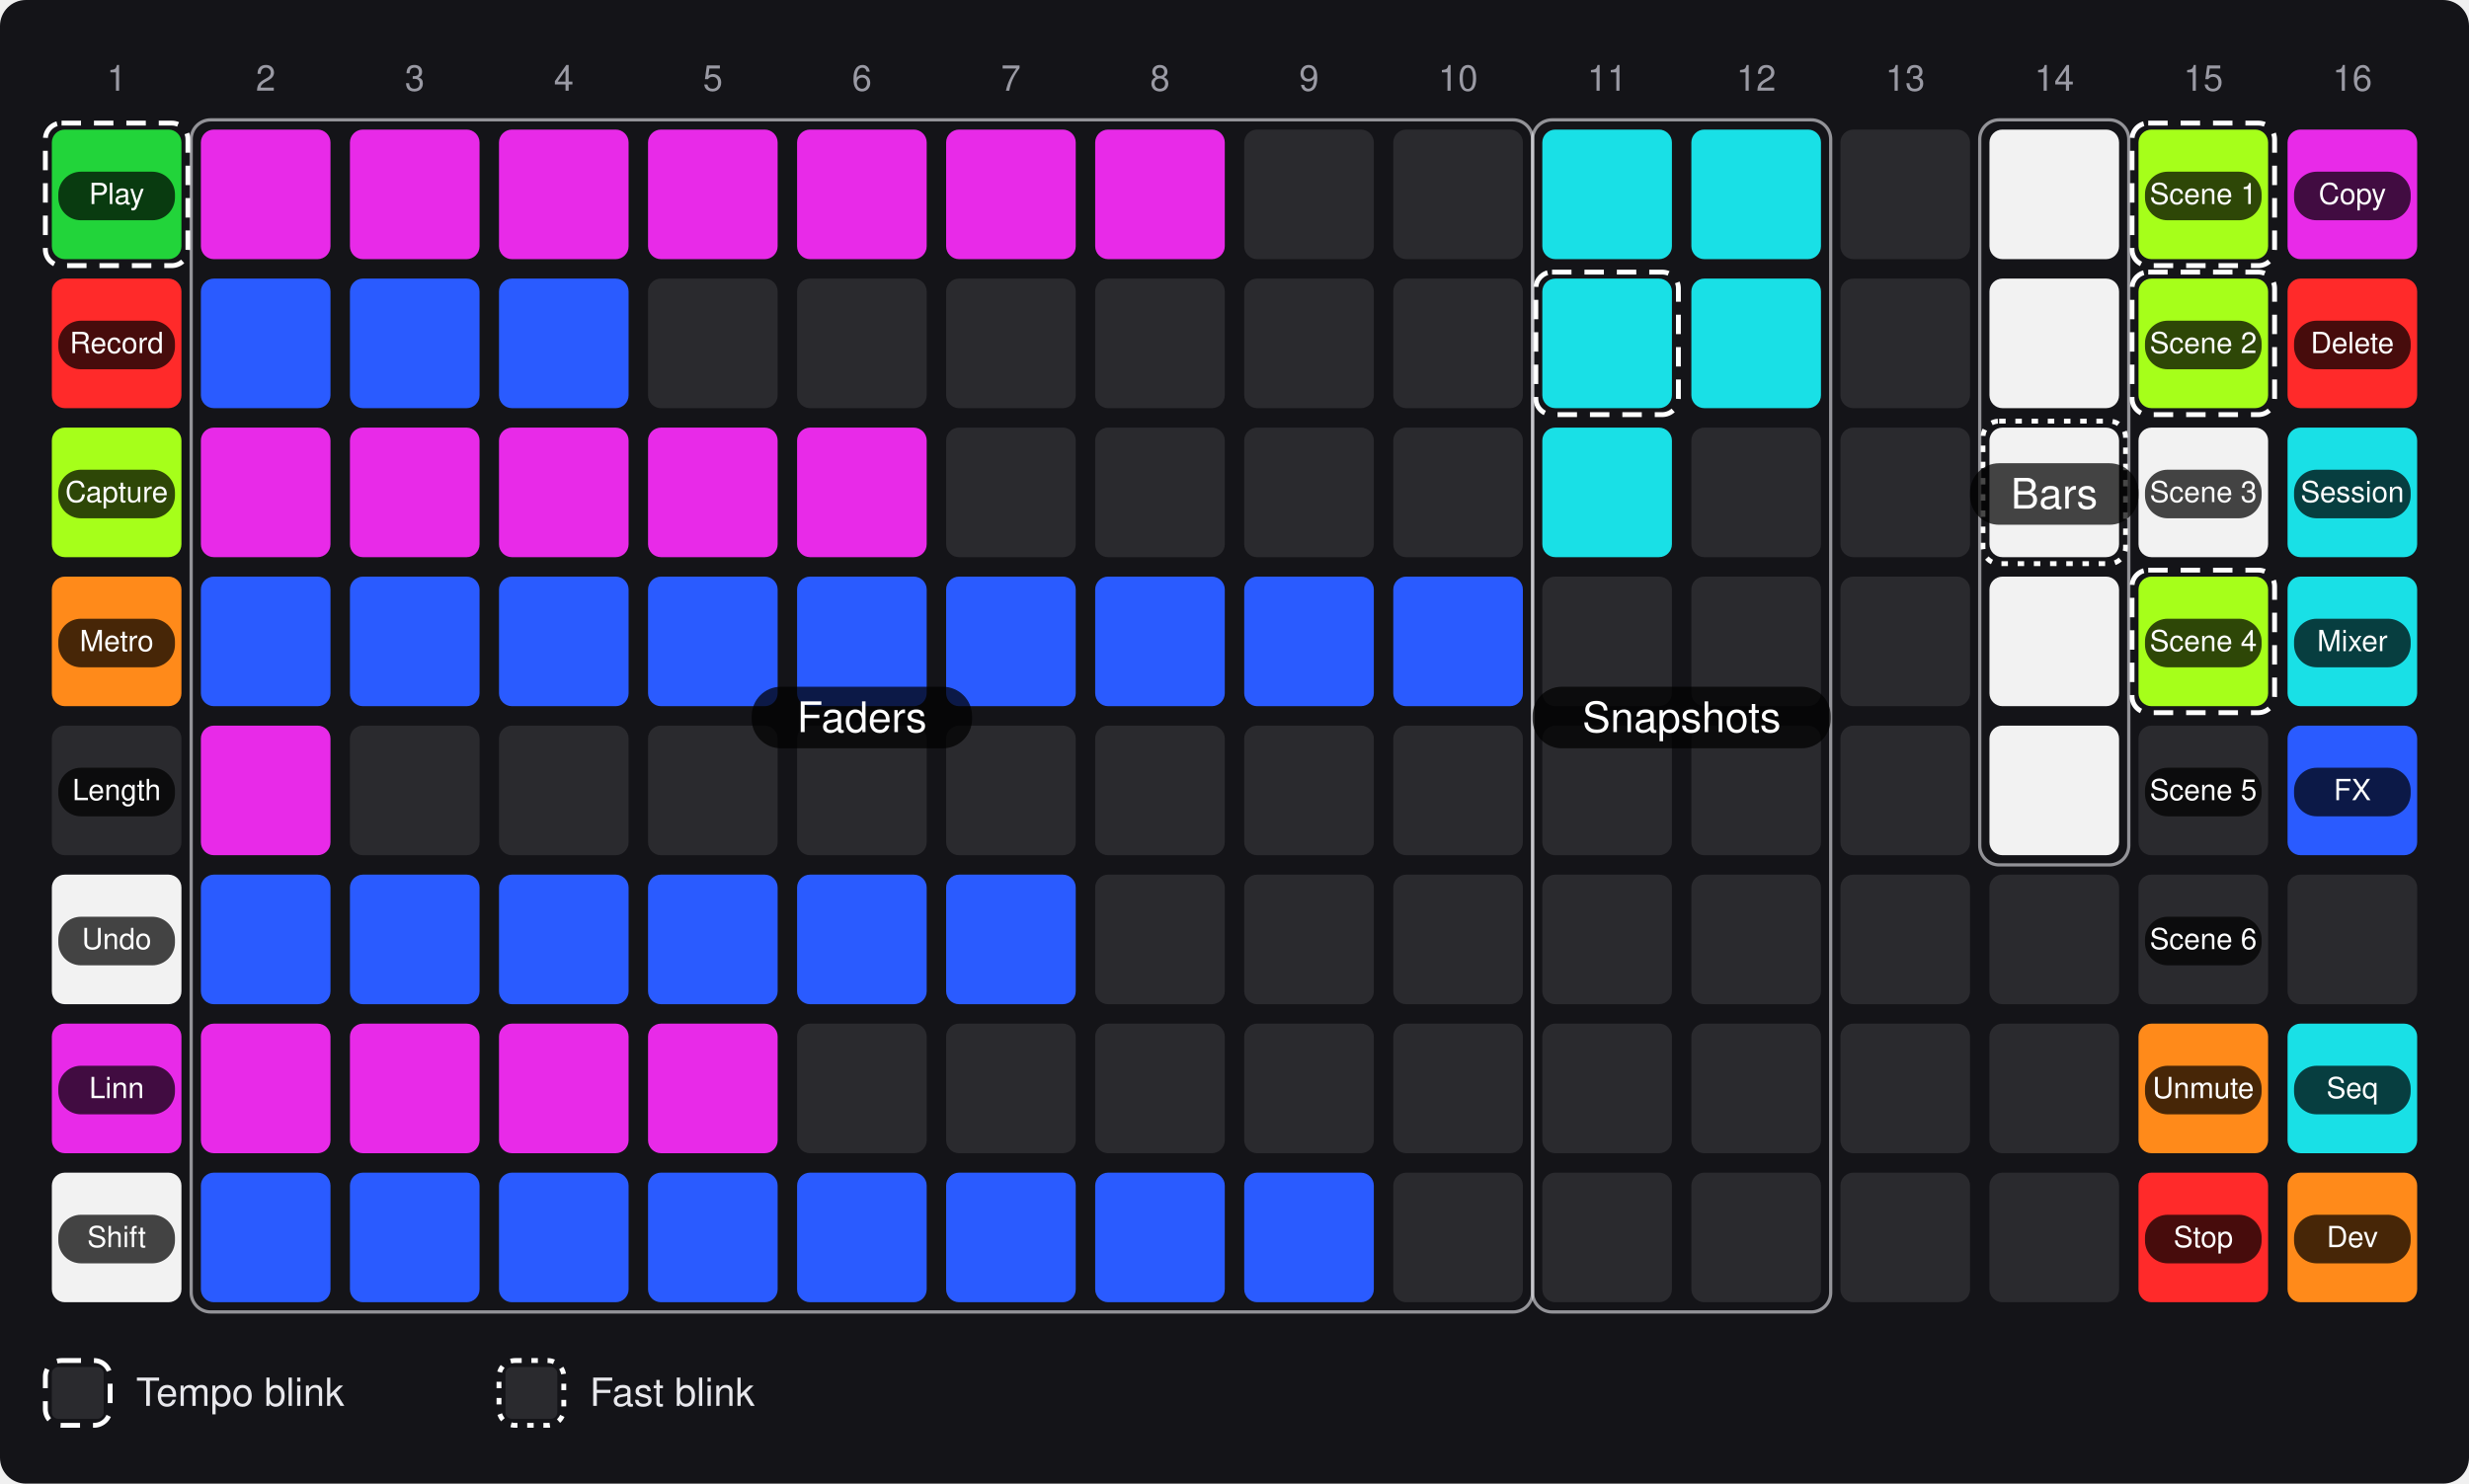
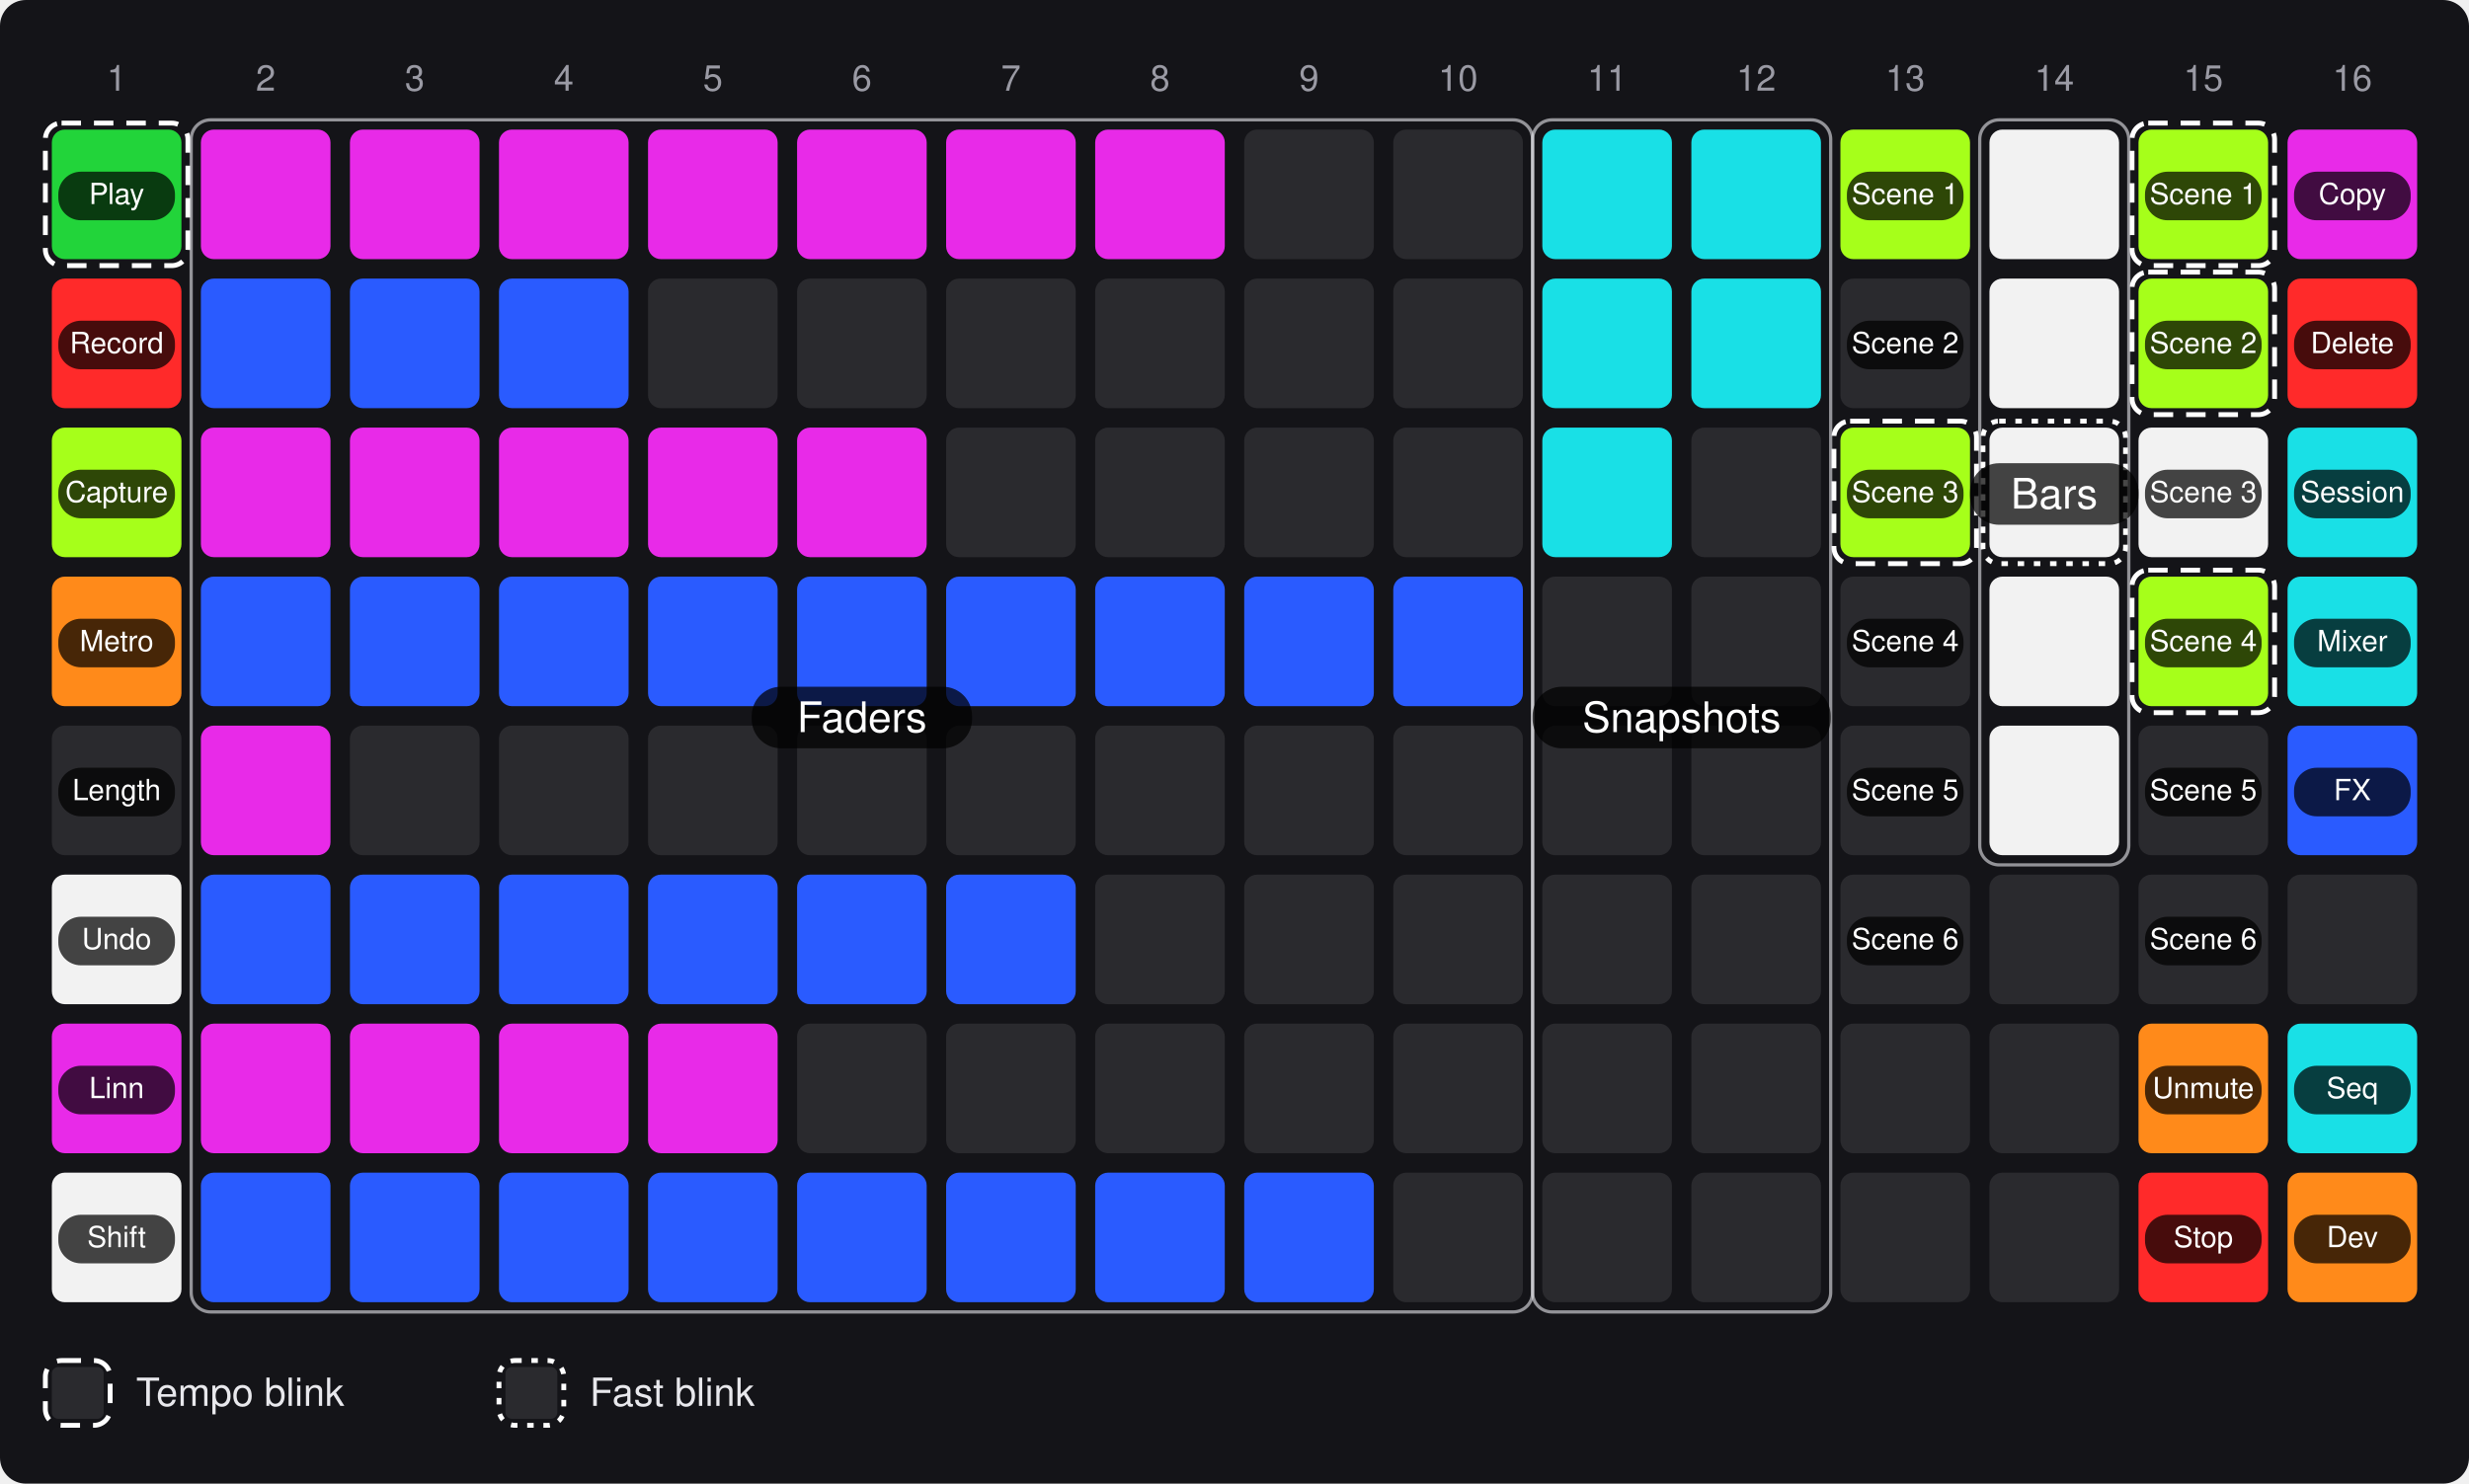
<svg xmlns="http://www.w3.org/2000/svg" width="762" height="458" viewBox="0 0 762 458" font-family="Helvetica, Arial, sans-serif">
  <rect x="0" y="0" width="762" height="458" rx="8" fill="#141418" />
  <text x="36" y="28" font-size="11" fill="#9a9aa4" text-anchor="middle">1</text>
  <text x="82" y="28" font-size="11" fill="#9a9aa4" text-anchor="middle">2</text>
  <text x="128" y="28" font-size="11" fill="#9a9aa4" text-anchor="middle">3</text>
  <text x="174" y="28" font-size="11" fill="#9a9aa4" text-anchor="middle">4</text>
  <text x="220" y="28" font-size="11" fill="#9a9aa4" text-anchor="middle">5</text>
  <text x="266" y="28" font-size="11" fill="#9a9aa4" text-anchor="middle">6</text>
  <text x="312" y="28" font-size="11" fill="#9a9aa4" text-anchor="middle">7</text>
  <text x="358" y="28" font-size="11" fill="#9a9aa4" text-anchor="middle">8</text>
  <text x="404" y="28" font-size="11" fill="#9a9aa4" text-anchor="middle">9</text>
  <text x="450" y="28" font-size="11" fill="#9a9aa4" text-anchor="middle">10</text>
  <text x="496" y="28" font-size="11" fill="#9a9aa4" text-anchor="middle">11</text>
  <text x="542" y="28" font-size="11" fill="#9a9aa4" text-anchor="middle">12</text>
  <text x="588" y="28" font-size="11" fill="#9a9aa4" text-anchor="middle">13</text>
  <text x="634" y="28" font-size="11" fill="#9a9aa4" text-anchor="middle">14</text>
  <text x="680" y="28" font-size="11" fill="#9a9aa4" text-anchor="middle">15</text>
  <text x="726" y="28" font-size="11" fill="#9a9aa4" text-anchor="middle">16</text>
  <rect x="16" y="40" width="40" height="40" rx="4" fill="#22d43a" />
  <rect x="14" y="38" width="44" height="44" rx="5" fill="none" stroke="#ffffff" stroke-width="1.5" stroke-dasharray="6 4" />
  <rect x="16" y="86" width="40" height="40" rx="4" fill="#ff2a2a" />
  <rect x="16" y="132" width="40" height="40" rx="4" fill="#a6ff1a" />
  <rect x="16" y="178" width="40" height="40" rx="4" fill="#ff8a1a" />
  <rect x="16" y="224" width="40" height="40" rx="4" fill="#2a2a2e" />
  <rect x="16" y="270" width="40" height="40" rx="4" fill="#f2f2f2" />
  <rect x="16" y="316" width="40" height="40" rx="4" fill="#e82ae8" />
  <rect x="16" y="362" width="40" height="40" rx="4" fill="#f2f2f2" />
  <rect x="62" y="40" width="40" height="40" rx="4" fill="#e82ae8" />
  <rect x="62" y="86" width="40" height="40" rx="4" fill="#2a5bff" />
  <rect x="62" y="132" width="40" height="40" rx="4" fill="#e82ae8" />
  <rect x="62" y="178" width="40" height="40" rx="4" fill="#2a5bff" />
  <rect x="62" y="224" width="40" height="40" rx="4" fill="#e82ae8" />
  <rect x="62" y="270" width="40" height="40" rx="4" fill="#2a5bff" />
  <rect x="62" y="316" width="40" height="40" rx="4" fill="#e82ae8" />
  <rect x="62" y="362" width="40" height="40" rx="4" fill="#2a5bff" />
  <rect x="108" y="40" width="40" height="40" rx="4" fill="#e82ae8" />
  <rect x="108" y="86" width="40" height="40" rx="4" fill="#2a5bff" />
  <rect x="108" y="132" width="40" height="40" rx="4" fill="#e82ae8" />
  <rect x="108" y="178" width="40" height="40" rx="4" fill="#2a5bff" />
  <rect x="108" y="224" width="40" height="40" rx="4" fill="#2a2a2e" />
  <rect x="108" y="270" width="40" height="40" rx="4" fill="#2a5bff" />
  <rect x="108" y="316" width="40" height="40" rx="4" fill="#e82ae8" />
  <rect x="108" y="362" width="40" height="40" rx="4" fill="#2a5bff" />
  <rect x="154" y="40" width="40" height="40" rx="4" fill="#e82ae8" />
  <rect x="154" y="86" width="40" height="40" rx="4" fill="#2a5bff" />
  <rect x="154" y="132" width="40" height="40" rx="4" fill="#e82ae8" />
  <rect x="154" y="178" width="40" height="40" rx="4" fill="#2a5bff" />
  <rect x="154" y="224" width="40" height="40" rx="4" fill="#2a2a2e" />
  <rect x="154" y="270" width="40" height="40" rx="4" fill="#2a5bff" />
  <rect x="154" y="316" width="40" height="40" rx="4" fill="#e82ae8" />
  <rect x="154" y="362" width="40" height="40" rx="4" fill="#2a5bff" />
  <rect x="200" y="40" width="40" height="40" rx="4" fill="#e82ae8" />
  <rect x="200" y="86" width="40" height="40" rx="4" fill="#2a2a2e" />
  <rect x="200" y="132" width="40" height="40" rx="4" fill="#e82ae8" />
  <rect x="200" y="178" width="40" height="40" rx="4" fill="#2a5bff" />
  <rect x="200" y="224" width="40" height="40" rx="4" fill="#2a2a2e" />
  <rect x="200" y="270" width="40" height="40" rx="4" fill="#2a5bff" />
  <rect x="200" y="316" width="40" height="40" rx="4" fill="#e82ae8" />
  <rect x="200" y="362" width="40" height="40" rx="4" fill="#2a5bff" />
  <rect x="246" y="40" width="40" height="40" rx="4" fill="#e82ae8" />
  <rect x="246" y="86" width="40" height="40" rx="4" fill="#2a2a2e" />
  <rect x="246" y="132" width="40" height="40" rx="4" fill="#e82ae8" />
  <rect x="246" y="178" width="40" height="40" rx="4" fill="#2a5bff" />
  <rect x="246" y="224" width="40" height="40" rx="4" fill="#2a2a2e" />
  <rect x="246" y="270" width="40" height="40" rx="4" fill="#2a5bff" />
  <rect x="246" y="316" width="40" height="40" rx="4" fill="#2a2a2e" />
  <rect x="246" y="362" width="40" height="40" rx="4" fill="#2a5bff" />
  <rect x="292" y="40" width="40" height="40" rx="4" fill="#e82ae8" />
  <rect x="292" y="86" width="40" height="40" rx="4" fill="#2a2a2e" />
  <rect x="292" y="132" width="40" height="40" rx="4" fill="#2a2a2e" />
  <rect x="292" y="178" width="40" height="40" rx="4" fill="#2a5bff" />
  <rect x="292" y="224" width="40" height="40" rx="4" fill="#2a2a2e" />
  <rect x="292" y="270" width="40" height="40" rx="4" fill="#2a5bff" />
  <rect x="292" y="316" width="40" height="40" rx="4" fill="#2a2a2e" />
  <rect x="292" y="362" width="40" height="40" rx="4" fill="#2a5bff" />
  <rect x="338" y="40" width="40" height="40" rx="4" fill="#e82ae8" />
  <rect x="338" y="86" width="40" height="40" rx="4" fill="#2a2a2e" />
  <rect x="338" y="132" width="40" height="40" rx="4" fill="#2a2a2e" />
  <rect x="338" y="178" width="40" height="40" rx="4" fill="#2a5bff" />
  <rect x="338" y="224" width="40" height="40" rx="4" fill="#2a2a2e" />
  <rect x="338" y="270" width="40" height="40" rx="4" fill="#2a2a2e" />
  <rect x="338" y="316" width="40" height="40" rx="4" fill="#2a2a2e" />
  <rect x="338" y="362" width="40" height="40" rx="4" fill="#2a5bff" />
  <rect x="384" y="40" width="40" height="40" rx="4" fill="#2a2a2e" />
  <rect x="384" y="86" width="40" height="40" rx="4" fill="#2a2a2e" />
  <rect x="384" y="132" width="40" height="40" rx="4" fill="#2a2a2e" />
  <rect x="384" y="178" width="40" height="40" rx="4" fill="#2a5bff" />
  <rect x="384" y="224" width="40" height="40" rx="4" fill="#2a2a2e" />
  <rect x="384" y="270" width="40" height="40" rx="4" fill="#2a2a2e" />
  <rect x="384" y="316" width="40" height="40" rx="4" fill="#2a2a2e" />
  <rect x="384" y="362" width="40" height="40" rx="4" fill="#2a5bff" />
  <rect x="430" y="40" width="40" height="40" rx="4" fill="#2a2a2e" />
  <rect x="430" y="86" width="40" height="40" rx="4" fill="#2a2a2e" />
  <rect x="430" y="132" width="40" height="40" rx="4" fill="#2a2a2e" />
  <rect x="430" y="178" width="40" height="40" rx="4" fill="#2a5bff" />
  <rect x="430" y="224" width="40" height="40" rx="4" fill="#2a2a2e" />
  <rect x="430" y="270" width="40" height="40" rx="4" fill="#2a2a2e" />
  <rect x="430" y="316" width="40" height="40" rx="4" fill="#2a2a2e" />
  <rect x="430" y="362" width="40" height="40" rx="4" fill="#2a2a2e" />
  <rect x="476" y="40" width="40" height="40" rx="4" fill="#19e0e6" />
  <rect x="476" y="86" width="40" height="40" rx="4" fill="#19e0e6" />
-   <rect x="474" y="84" width="44" height="44" rx="5" fill="none" stroke="#ffffff" stroke-width="1.5" stroke-dasharray="6 4" />
  <rect x="476" y="132" width="40" height="40" rx="4" fill="#19e0e6" />
  <rect x="476" y="178" width="40" height="40" rx="4" fill="#2a2a2e" />
  <rect x="476" y="224" width="40" height="40" rx="4" fill="#2a2a2e" />
  <rect x="476" y="270" width="40" height="40" rx="4" fill="#2a2a2e" />
  <rect x="476" y="316" width="40" height="40" rx="4" fill="#2a2a2e" />
  <rect x="476" y="362" width="40" height="40" rx="4" fill="#2a2a2e" />
  <rect x="522" y="40" width="40" height="40" rx="4" fill="#19e0e6" />
  <rect x="522" y="86" width="40" height="40" rx="4" fill="#19e0e6" />
  <rect x="522" y="132" width="40" height="40" rx="4" fill="#2a2a2e" />
  <rect x="522" y="178" width="40" height="40" rx="4" fill="#2a2a2e" />
  <rect x="522" y="224" width="40" height="40" rx="4" fill="#2a2a2e" />
  <rect x="522" y="270" width="40" height="40" rx="4" fill="#2a2a2e" />
  <rect x="522" y="316" width="40" height="40" rx="4" fill="#2a2a2e" />
  <rect x="522" y="362" width="40" height="40" rx="4" fill="#2a2a2e" />
-   <rect x="568" y="40" width="40" height="40" rx="4" fill="#2a2a2e" />
+   <rect x="568" y="40" width="40" height="40" rx="4" fill="#a6ff1a" />
  <rect x="568" y="86" width="40" height="40" rx="4" fill="#2a2a2e" />
-   <rect x="568" y="132" width="40" height="40" rx="4" fill="#2a2a2e" />
+   <rect x="568" y="132" width="40" height="40" rx="4" fill="#a6ff1a" />
+   <rect x="566" y="130" width="44" height="44" rx="5" fill="none" stroke="#ffffff" stroke-width="1.5" stroke-dasharray="6 4" />
  <rect x="568" y="178" width="40" height="40" rx="4" fill="#2a2a2e" />
  <rect x="568" y="224" width="40" height="40" rx="4" fill="#2a2a2e" />
  <rect x="568" y="270" width="40" height="40" rx="4" fill="#2a2a2e" />
  <rect x="568" y="316" width="40" height="40" rx="4" fill="#2a2a2e" />
  <rect x="568" y="362" width="40" height="40" rx="4" fill="#2a2a2e" />
  <rect x="614" y="40" width="40" height="40" rx="4" fill="#f2f2f2" />
  <rect x="614" y="86" width="40" height="40" rx="4" fill="#f2f2f2" />
  <rect x="614" y="132" width="40" height="40" rx="4" fill="#f2f2f2" />
  <rect x="612" y="130" width="44" height="44" rx="5" fill="none" stroke="#ffffff" stroke-width="1.5" stroke-dasharray="2 3" />
  <rect x="614" y="178" width="40" height="40" rx="4" fill="#f2f2f2" />
  <rect x="614" y="224" width="40" height="40" rx="4" fill="#f2f2f2" />
  <rect x="614" y="270" width="40" height="40" rx="4" fill="#2a2a2e" />
  <rect x="614" y="316" width="40" height="40" rx="4" fill="#2a2a2e" />
  <rect x="614" y="362" width="40" height="40" rx="4" fill="#2a2a2e" />
  <rect x="660" y="40" width="40" height="40" rx="4" fill="#a6ff1a" />
  <rect x="658" y="38" width="44" height="44" rx="5" fill="none" stroke="#ffffff" stroke-width="1.5" stroke-dasharray="6 4" />
  <rect x="660" y="86" width="40" height="40" rx="4" fill="#a6ff1a" />
  <rect x="658" y="84" width="44" height="44" rx="5" fill="none" stroke="#ffffff" stroke-width="1.5" stroke-dasharray="6 4" />
  <rect x="660" y="132" width="40" height="40" rx="4" fill="#f2f2f2" />
  <rect x="660" y="178" width="40" height="40" rx="4" fill="#a6ff1a" />
  <rect x="658" y="176" width="44" height="44" rx="5" fill="none" stroke="#ffffff" stroke-width="1.5" stroke-dasharray="6 4" />
  <rect x="660" y="224" width="40" height="40" rx="4" fill="#2a2a2e" />
  <rect x="660" y="270" width="40" height="40" rx="4" fill="#2a2a2e" />
  <rect x="660" y="316" width="40" height="40" rx="4" fill="#ff8a1a" />
  <rect x="660" y="362" width="40" height="40" rx="4" fill="#ff2a2a" />
  <rect x="706" y="40" width="40" height="40" rx="4" fill="#e82ae8" />
  <rect x="706" y="86" width="40" height="40" rx="4" fill="#ff2a2a" />
  <rect x="706" y="132" width="40" height="40" rx="4" fill="#19e0e6" />
  <rect x="706" y="178" width="40" height="40" rx="4" fill="#19e0e6" />
  <rect x="706" y="224" width="40" height="40" rx="4" fill="#2a5bff" />
  <rect x="706" y="270" width="40" height="40" rx="4" fill="#2a2a2e" />
  <rect x="706" y="316" width="40" height="40" rx="4" fill="#19e0e6" />
  <rect x="706" y="362" width="40" height="40" rx="4" fill="#ff8a1a" />
  <rect x="18" y="53" width="36" height="15" rx="7" fill="#000000" fill-opacity="0.72" />
  <text x="36" y="63" font-size="9" fill="#ffffff" text-anchor="middle">Play</text>
  <rect x="18" y="99" width="36" height="15" rx="7" fill="#000000" fill-opacity="0.72" />
  <text x="36" y="109" font-size="9" fill="#ffffff" text-anchor="middle">Record</text>
  <rect x="18" y="145" width="36" height="15" rx="7" fill="#000000" fill-opacity="0.72" />
  <text x="36" y="155" font-size="9" fill="#ffffff" text-anchor="middle">Capture</text>
  <rect x="18" y="191" width="36" height="15" rx="7" fill="#000000" fill-opacity="0.72" />
  <text x="36" y="201" font-size="9" fill="#ffffff" text-anchor="middle">Metro</text>
  <rect x="18" y="237" width="36" height="15" rx="7" fill="#000000" fill-opacity="0.72" />
  <text x="36" y="247" font-size="9" fill="#ffffff" text-anchor="middle">Length</text>
  <rect x="18" y="283" width="36" height="15" rx="7" fill="#000000" fill-opacity="0.72" />
  <text x="36" y="293" font-size="9" fill="#ffffff" text-anchor="middle">Undo</text>
  <rect x="18" y="329" width="36" height="15" rx="7" fill="#000000" fill-opacity="0.72" />
  <text x="36" y="339" font-size="9" fill="#ffffff" text-anchor="middle">Linn</text>
  <rect x="18" y="375" width="36" height="15" rx="7" fill="#000000" fill-opacity="0.72" />
  <text x="36" y="385" font-size="9" fill="#ffffff" text-anchor="middle">Shift</text>
+   <rect x="570" y="53" width="36" height="15" rx="7" fill="#000000" fill-opacity="0.72" />
+   <text x="588" y="63" font-size="9" fill="#ffffff" text-anchor="middle">Scene 1</text>
+   <rect x="570" y="99" width="36" height="15" rx="7" fill="#000000" fill-opacity="0.72" />
+   <text x="588" y="109" font-size="9" fill="#ffffff" text-anchor="middle">Scene 2</text>
+   <rect x="570" y="145" width="36" height="15" rx="7" fill="#000000" fill-opacity="0.72" />
+   <text x="588" y="155" font-size="9" fill="#ffffff" text-anchor="middle">Scene 3</text>
+   <rect x="570" y="191" width="36" height="15" rx="7" fill="#000000" fill-opacity="0.72" />
+   <text x="588" y="201" font-size="9" fill="#ffffff" text-anchor="middle">Scene 4</text>
+   <rect x="570" y="237" width="36" height="15" rx="7" fill="#000000" fill-opacity="0.72" />
+   <text x="588" y="247" font-size="9" fill="#ffffff" text-anchor="middle">Scene 5</text>
+   <rect x="570" y="283" width="36" height="15" rx="7" fill="#000000" fill-opacity="0.72" />
+   <text x="588" y="293" font-size="9" fill="#ffffff" text-anchor="middle">Scene 6</text>
  <rect x="662" y="53" width="36" height="15" rx="7" fill="#000000" fill-opacity="0.72" />
  <text x="680" y="63" font-size="9" fill="#ffffff" text-anchor="middle">Scene 1</text>
  <rect x="662" y="99" width="36" height="15" rx="7" fill="#000000" fill-opacity="0.72" />
  <text x="680" y="109" font-size="9" fill="#ffffff" text-anchor="middle">Scene 2</text>
  <rect x="662" y="145" width="36" height="15" rx="7" fill="#000000" fill-opacity="0.72" />
  <text x="680" y="155" font-size="9" fill="#ffffff" text-anchor="middle">Scene 3</text>
  <rect x="662" y="191" width="36" height="15" rx="7" fill="#000000" fill-opacity="0.72" />
  <text x="680" y="201" font-size="9" fill="#ffffff" text-anchor="middle">Scene 4</text>
  <rect x="662" y="237" width="36" height="15" rx="7" fill="#000000" fill-opacity="0.72" />
  <text x="680" y="247" font-size="9" fill="#ffffff" text-anchor="middle">Scene 5</text>
  <rect x="662" y="283" width="36" height="15" rx="7" fill="#000000" fill-opacity="0.72" />
  <text x="680" y="293" font-size="9" fill="#ffffff" text-anchor="middle">Scene 6</text>
  <rect x="662" y="329" width="36" height="15" rx="7" fill="#000000" fill-opacity="0.72" />
  <text x="680" y="339" font-size="9" fill="#ffffff" text-anchor="middle">Unmute</text>
  <rect x="662" y="375" width="36" height="15" rx="7" fill="#000000" fill-opacity="0.72" />
  <text x="680" y="385" font-size="9" fill="#ffffff" text-anchor="middle">Stop</text>
  <rect x="708" y="53" width="36" height="15" rx="7" fill="#000000" fill-opacity="0.72" />
  <text x="726" y="63" font-size="9" fill="#ffffff" text-anchor="middle">Copy</text>
  <rect x="708" y="99" width="36" height="15" rx="7" fill="#000000" fill-opacity="0.72" />
  <text x="726" y="109" font-size="9" fill="#ffffff" text-anchor="middle">Delete</text>
  <rect x="708" y="145" width="36" height="15" rx="7" fill="#000000" fill-opacity="0.72" />
  <text x="726" y="155" font-size="9" fill="#ffffff" text-anchor="middle">Session</text>
  <rect x="708" y="191" width="36" height="15" rx="7" fill="#000000" fill-opacity="0.72" />
  <text x="726" y="201" font-size="9" fill="#ffffff" text-anchor="middle">Mixer</text>
  <rect x="708" y="237" width="36" height="15" rx="7" fill="#000000" fill-opacity="0.72" />
  <text x="726" y="247" font-size="9" fill="#ffffff" text-anchor="middle">FX</text>
  <rect x="708" y="329" width="36" height="15" rx="7" fill="#000000" fill-opacity="0.72" />
  <text x="726" y="339" font-size="9" fill="#ffffff" text-anchor="middle">Seq</text>
  <rect x="708" y="375" width="36" height="15" rx="7" fill="#000000" fill-opacity="0.72" />
  <text x="726" y="385" font-size="9" fill="#ffffff" text-anchor="middle">Dev</text>
  <rect x="59" y="37" width="414" height="368" rx="6" fill="none" stroke="#e8e8ec" stroke-width="1" stroke-opacity="0.6" />
  <rect x="232" y="212" width="68" height="19" rx="9" fill="#000000" fill-opacity="0.72" />
  <text x="266" y="226" font-size="13" fill="#ffffff" text-anchor="middle">Faders</text>
  <rect x="473" y="37" width="92" height="368" rx="6" fill="none" stroke="#e8e8ec" stroke-width="1" stroke-opacity="0.6" />
  <rect x="473" y="212" width="92" height="19" rx="9" fill="#000000" fill-opacity="0.72" />
  <text x="519" y="226" font-size="13" fill="#ffffff" text-anchor="middle">Snapshots</text>
  <rect x="611" y="37" width="46" height="230" rx="6" fill="none" stroke="#e8e8ec" stroke-width="1" stroke-opacity="0.6" />
  <rect x="608" y="143" width="52" height="19" rx="9" fill="#000000" fill-opacity="0.72" />
  <text x="634" y="157" font-size="13" fill="#ffffff" text-anchor="middle">Bars</text>
  <rect x="16" y="422" width="16" height="16" rx="2" fill="#2a2a2e" />
  <rect x="14" y="420" width="20" height="20" rx="5" fill="none" stroke="#ffffff" stroke-width="1.5" stroke-dasharray="6 4" />
  <text x="42" y="434" font-size="12" fill="#e8e8ec">Tempo blink</text>
  <rect x="156" y="422" width="16" height="16" rx="2" fill="#2a2a2e" />
  <rect x="154" y="420" width="20" height="20" rx="5" fill="none" stroke="#ffffff" stroke-width="1.5" stroke-dasharray="2 3" />
  <text x="182" y="434" font-size="12" fill="#e8e8ec">Fast blink</text>
</svg>
